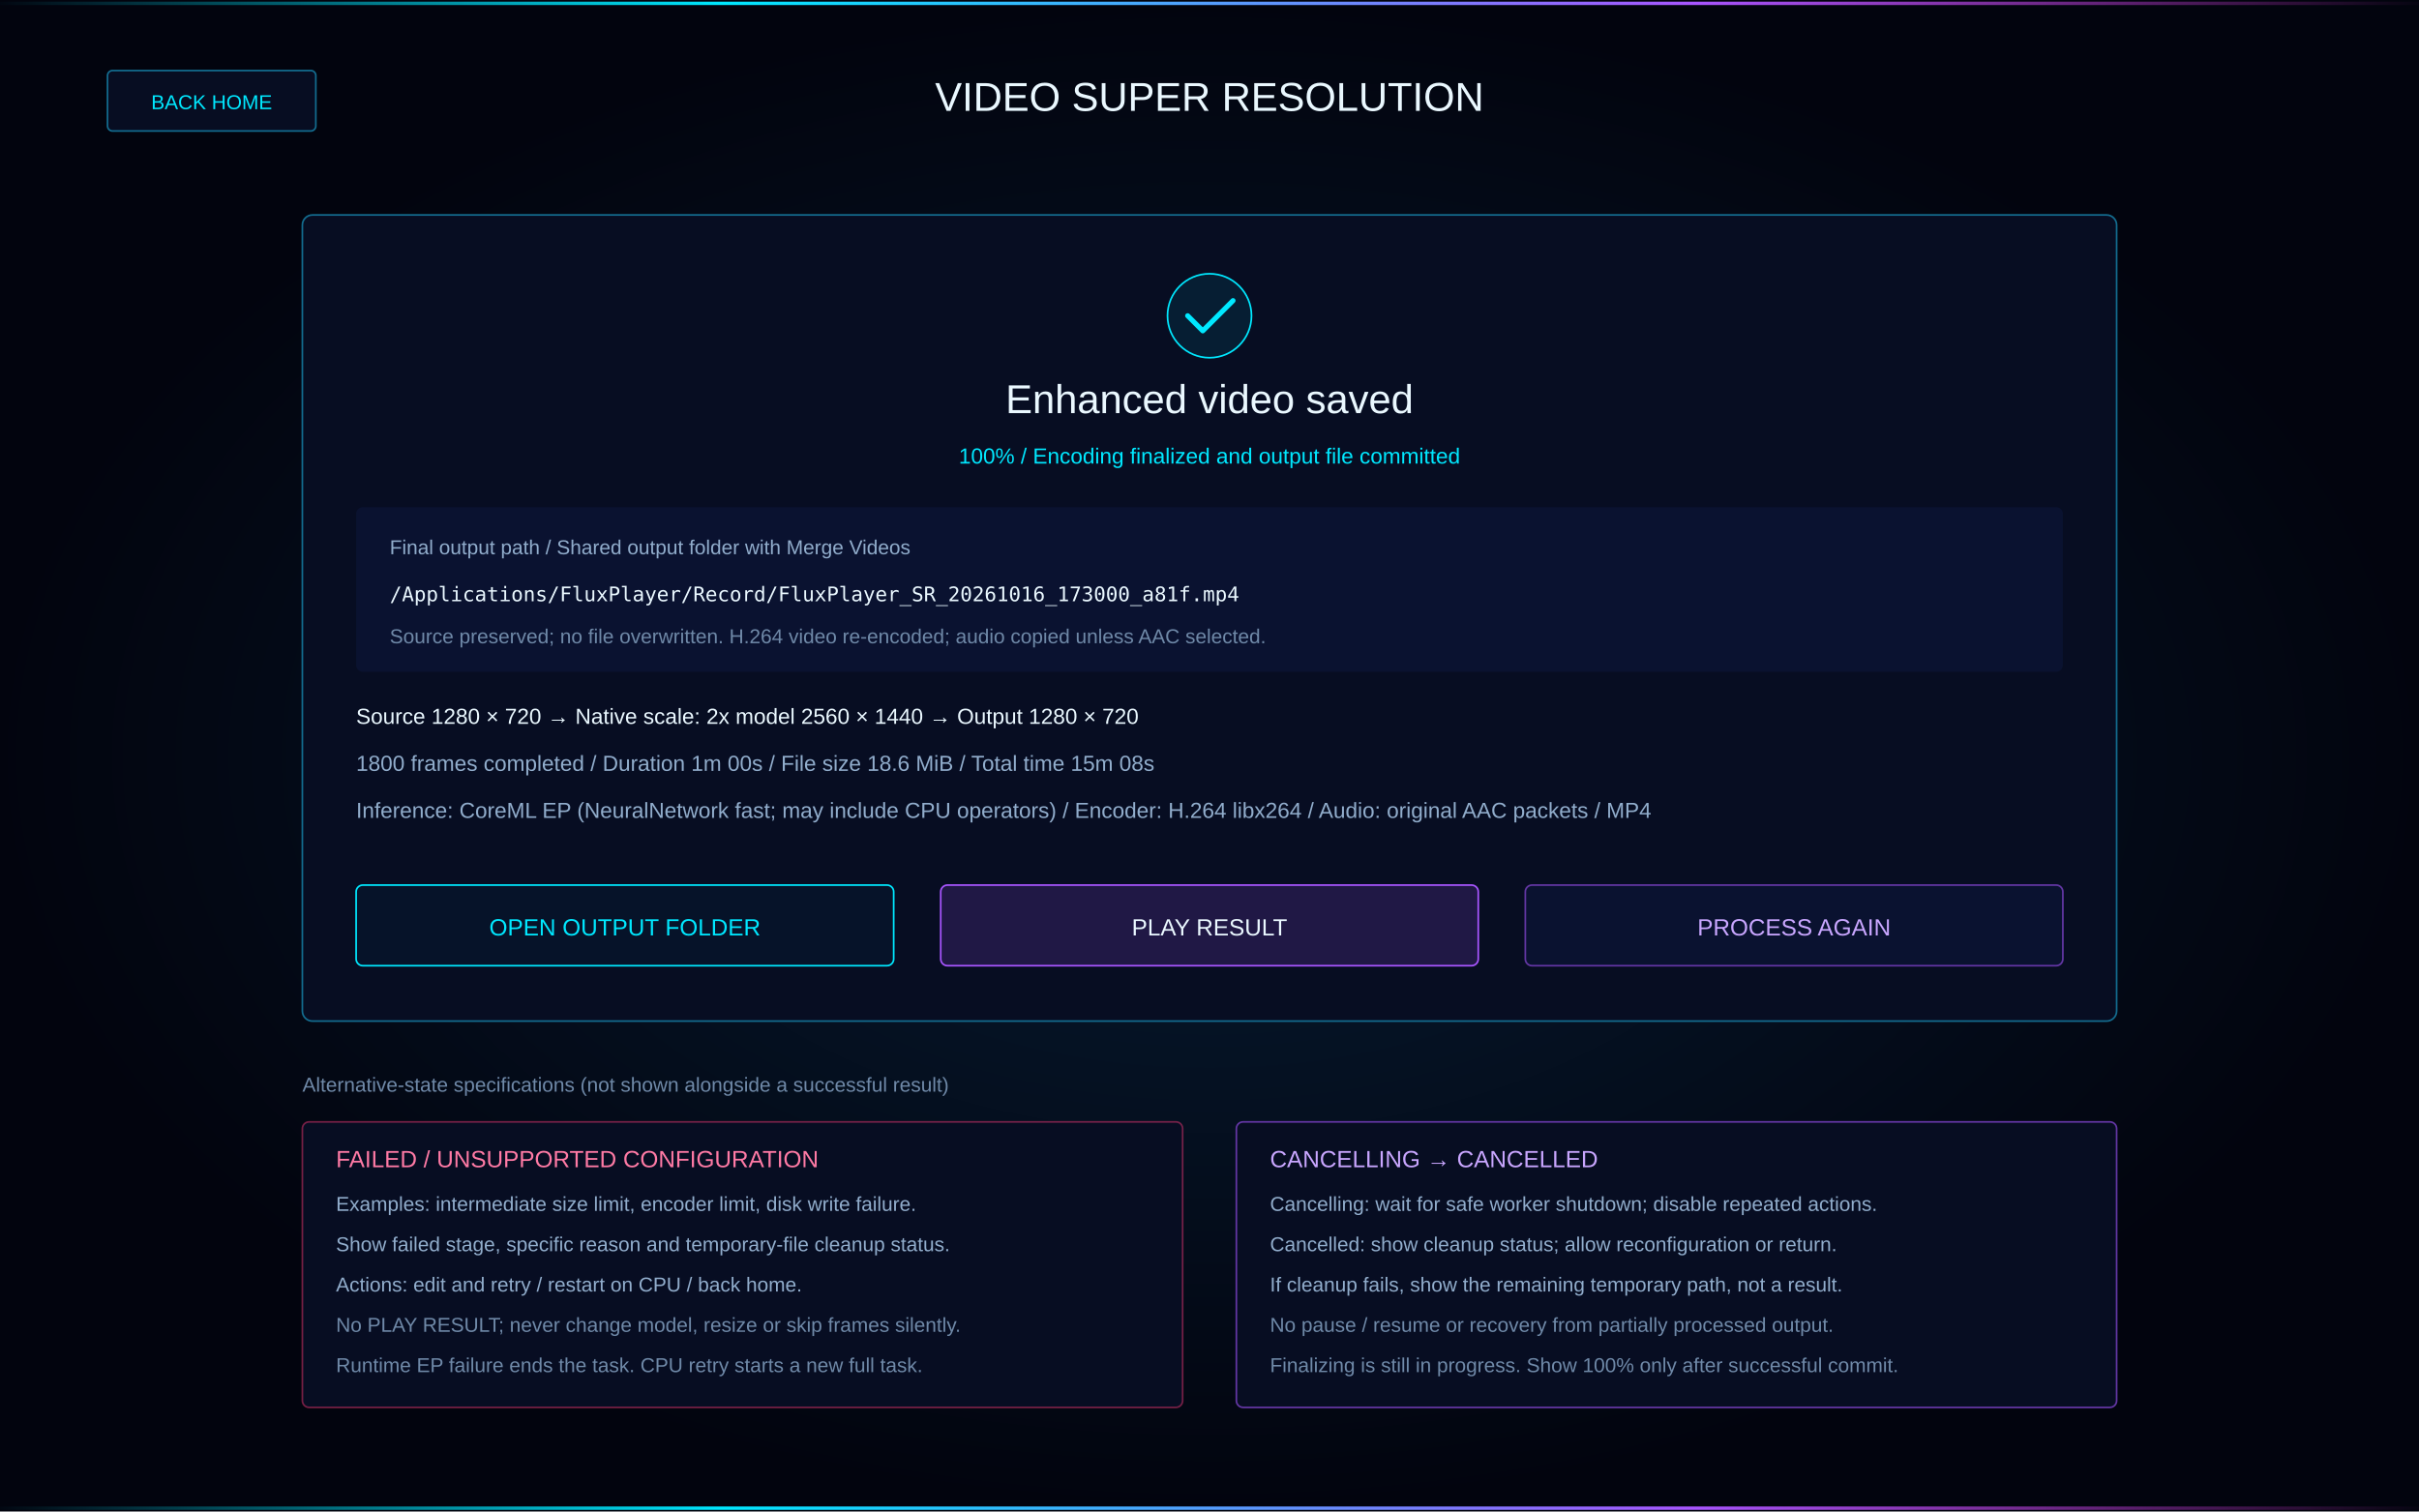
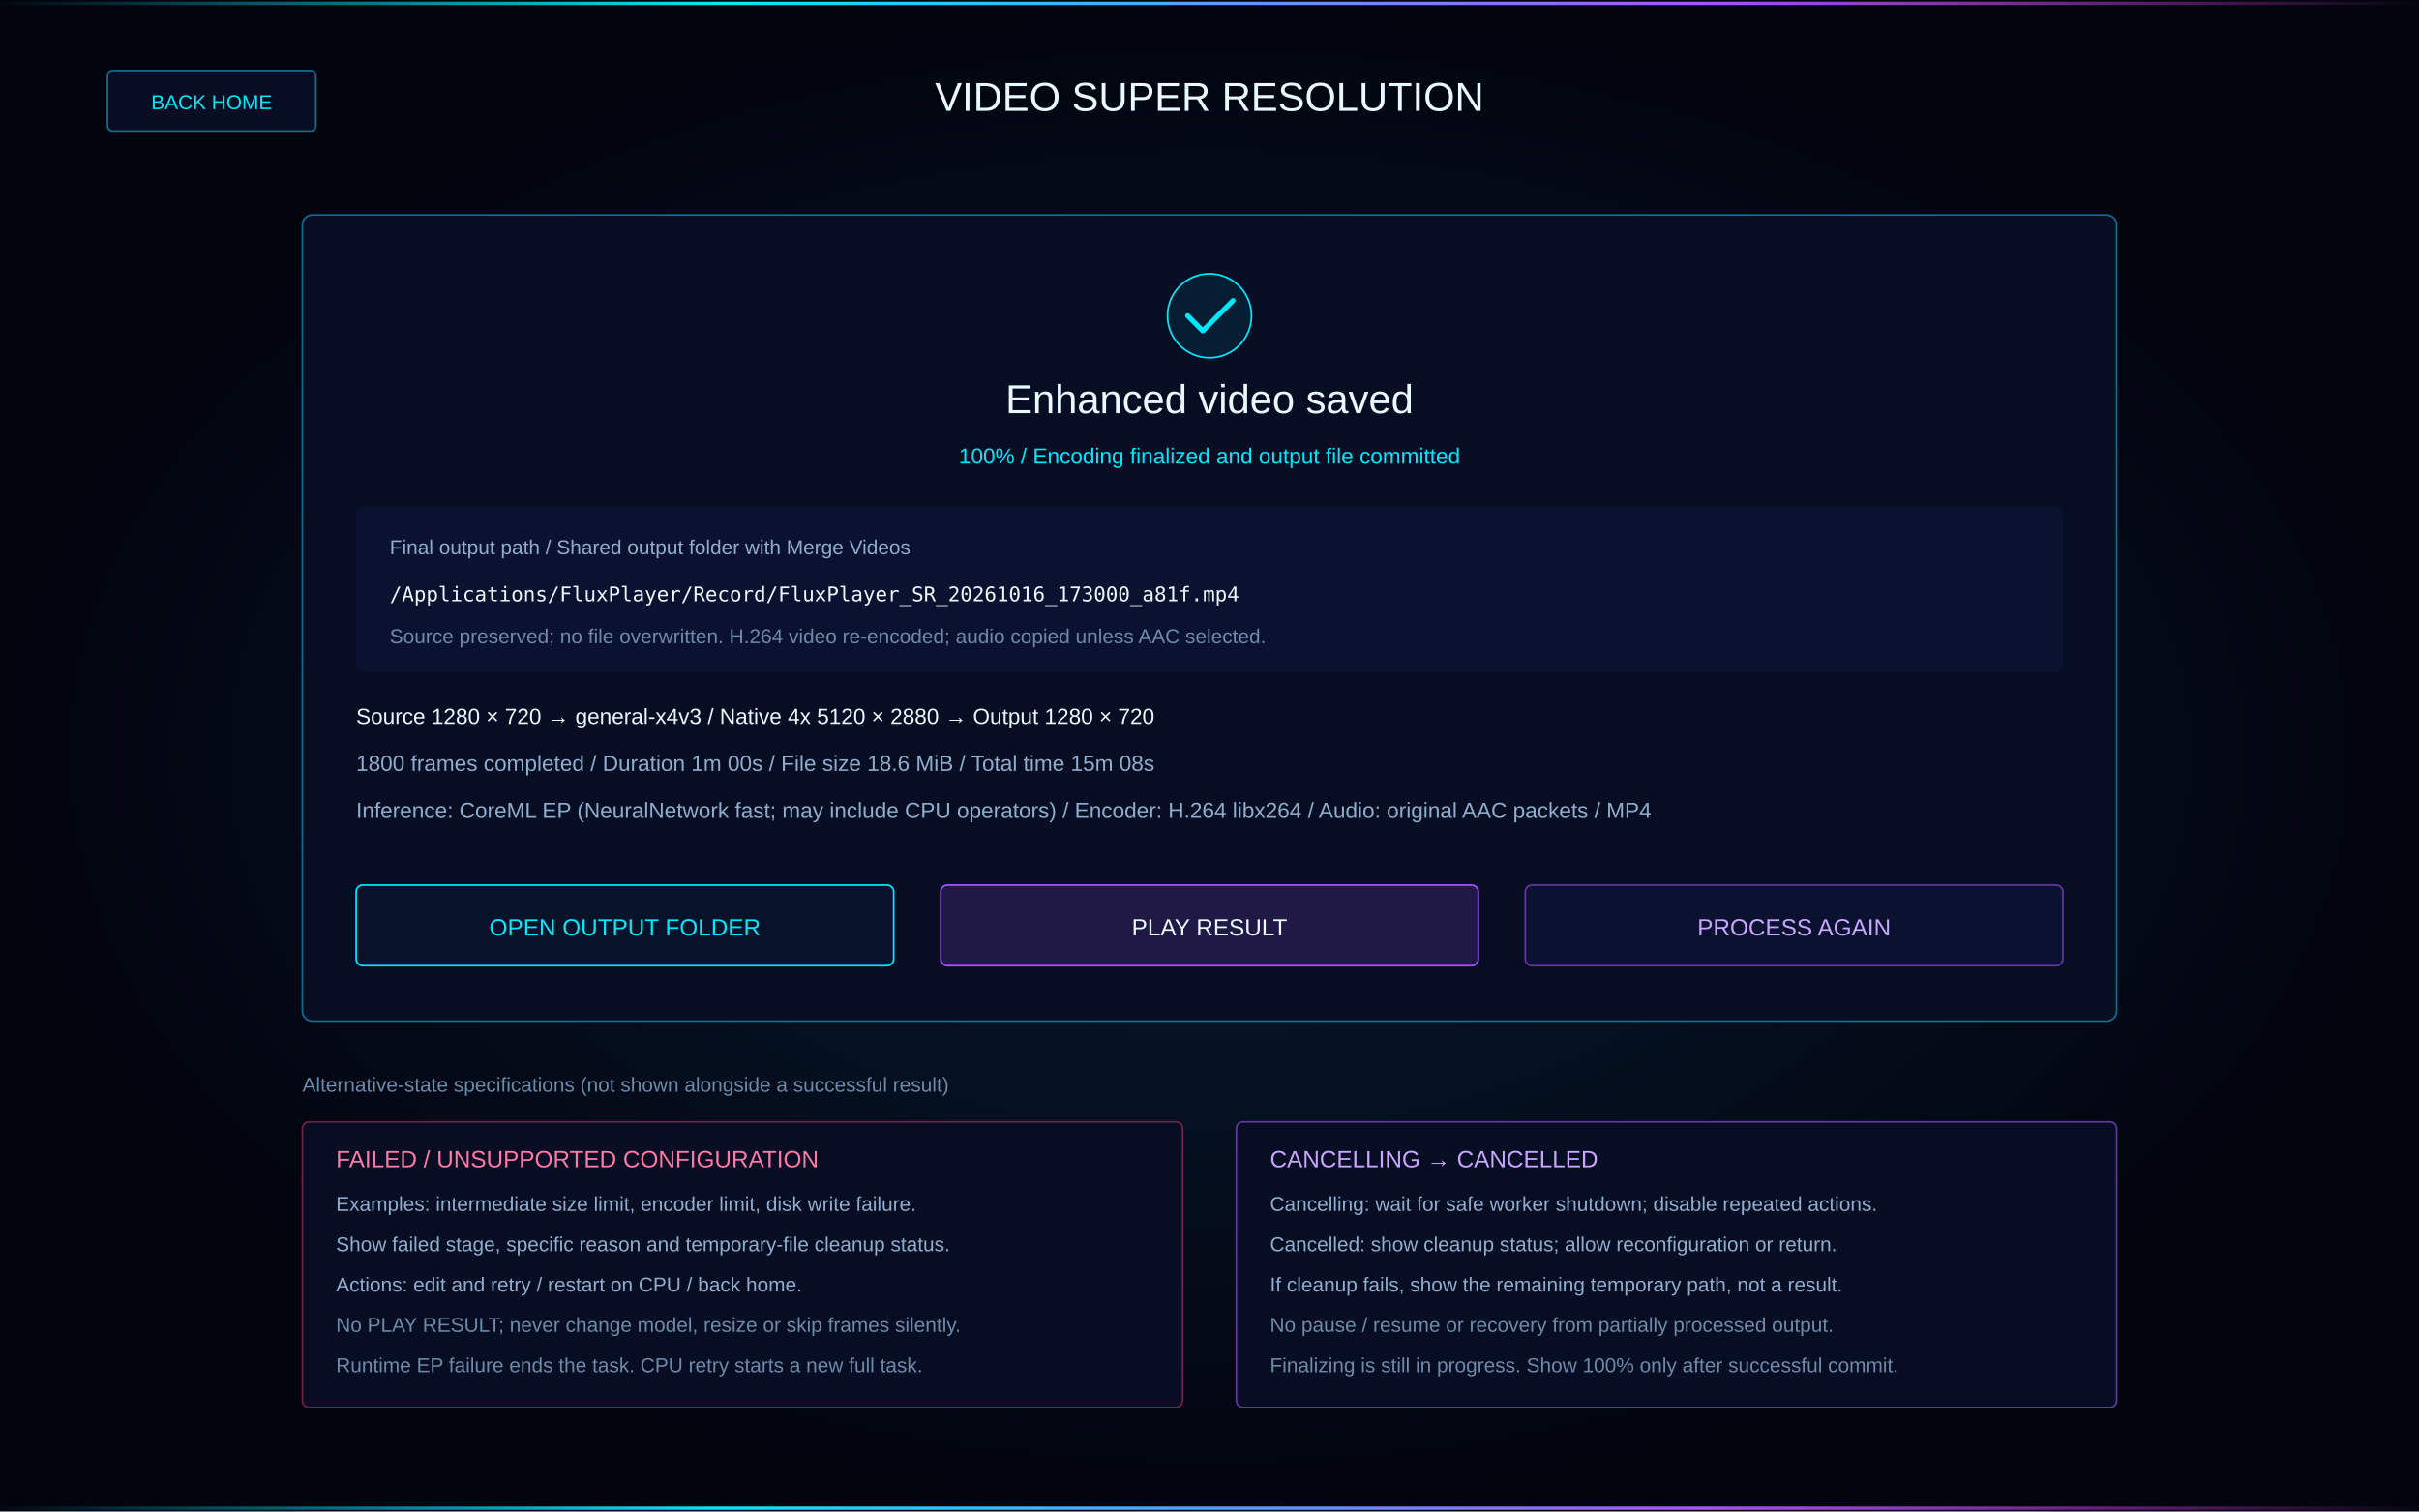
<svg xmlns="http://www.w3.org/2000/svg" width="1440" height="900" viewBox="0 0 1440 900" fill="none">
  <defs>
    <radialGradient id="bg">
      <stop stop-color="#071B31" />
      <stop offset="1" stop-color="#02040E" />
    </radialGradient>
    <linearGradient id="rail">
      <stop stop-color="#00E8FF" stop-opacity="0" />
      <stop offset=".3" stop-color="#00E8FF" />
      <stop offset=".7" stop-color="#A855FF" />
      <stop offset="1" stop-color="#FF3DF2" stop-opacity="0" />
    </linearGradient>
  </defs>
  <rect width="1440" height="900" fill="url(#bg)" />
  <path d="M0 2H1440M0 898H1440" stroke="url(#rail)" stroke-width="2" />
  <g font-family="Arial, sans-serif">
    <a href="mockup_home.svg">
      <rect x="64" y="42" width="124" height="36" rx="3" fill="#070D22" stroke="#136C8F" />
      <text x="126" y="65" text-anchor="middle" font-size="12" fill="#00E8FF">BACK HOME</text>
    </a>
    <text x="720" y="66" text-anchor="middle" font-size="24" fill="#EAF8FF">VIDEO SUPER RESOLUTION</text>
    <rect x="180" y="128" width="1080" height="480" rx="6" fill="#070D22" stroke="#136C8F" />
    <circle cx="720" cy="188" r="25" fill="#00E8FF" fill-opacity=".08" stroke="#00E8FF" />
    <path d="M707 188L716 197L734 179" stroke="#00E8FF" stroke-width="3" stroke-linecap="round" stroke-linejoin="round" />
    <text x="720" y="246" text-anchor="middle" font-size="24" fill="#EAF8FF">Enhanced video saved</text>
    <text x="720" y="276" text-anchor="middle" font-size="13" fill="#00E8FF">100% / Encoding finalized and output file committed</text>
    <rect x="212" y="302" width="1016" height="98" rx="4" fill="#0A1230" />
    <text x="232" y="330" font-size="12" fill="#91ADCC">Final output path / Shared output folder with Merge Videos</text>
    <text x="232" y="358" font-family="Consolas, monospace" font-size="12" fill="#EAF8FF">/Applications/FluxPlayer/Record/FluxPlayer_SR_20261016_173000_a81f.mp4</text>
    <text x="232" y="383" font-size="12" fill="#6F89A8">Source preserved; no file overwritten. H.264 video re-encoded; audio copied unless AAC selected.</text>
-     <text x="212" y="431" font-size="13" fill="#EAF8FF">Source 1280 × 720 → Native scale: 2x model 2560 × 1440 → Output 1280 × 720</text>
+     <text x="212" y="431" font-size="13" fill="#EAF8FF">Source 1280 × 720 → general-x4v3 / Native 4x 5120 × 2880 → Output 1280 × 720</text>
    <text x="212" y="459" font-size="13" fill="#91ADCC">1800 frames completed / Duration 1m 00s / File size 18.6 MiB / Total time 15m 08s</text>
    <text x="212" y="487" font-size="13" fill="#91ADCC">Inference: CoreML EP (NeuralNetwork fast; may include CPU operators) / Encoder: H.264 libx264 / Audio: original AAC packets / MP4</text>
    <g id="result-actions" text-anchor="middle" font-size="14">
      <rect x="212" y="527" width="320" height="48" rx="4" fill="#061329" stroke="#00E8FF" />
      <text x="372" y="557" fill="#00E8FF">OPEN OUTPUT FOLDER</text>
      <rect x="560" y="527" width="320" height="48" rx="4" fill="#A855FF" fill-opacity=".16" stroke="#A855FF" />
      <text x="720" y="557" fill="#EAF8FF">PLAY RESULT</text>
      <a href="mockup_super_resolution.svg">
        <rect x="908" y="527" width="320" height="48" rx="4" fill="#0A1230" stroke="#6336A4" />
        <text x="1068" y="557" fill="#C9A6FF">PROCESS AGAIN</text>
      </a>
    </g>
    <g id="alternative-state-spec">
      <text x="180" y="650" font-size="12" fill="#6F89A8">Alternative-state specifications (not shown alongside a successful result)</text>
      <rect x="180" y="668" width="524" height="170" rx="4" fill="#070D22" stroke="#FF3B7A" stroke-opacity=".45" />
      <text x="200" y="695" font-size="14" fill="#FF7AA5">FAILED / UNSUPPORTED CONFIGURATION</text>
      <text x="200" y="721" font-size="12" fill="#91ADCC">Examples: intermediate size limit, encoder limit, disk write failure.</text>
      <text x="200" y="745" font-size="12" fill="#91ADCC">Show failed stage, specific reason and temporary-file cleanup status.</text>
      <text x="200" y="769" font-size="12" fill="#91ADCC">Actions: edit and retry / restart on CPU / back home.</text>
      <text x="200" y="793" font-size="12" fill="#6F89A8">No PLAY RESULT; never change model, resize or skip frames silently.</text>
      <text x="200" y="817" font-size="12" fill="#6F89A8">Runtime EP failure ends the task. CPU retry starts a new full task.</text>
      <rect x="736" y="668" width="524" height="170" rx="4" fill="#070D22" stroke="#6336A4" />
      <text x="756" y="695" font-size="14" fill="#C9A6FF">CANCELLING → CANCELLED</text>
      <text x="756" y="721" font-size="12" fill="#91ADCC">Cancelling: wait for safe worker shutdown; disable repeated actions.</text>
      <text x="756" y="745" font-size="12" fill="#91ADCC">Cancelled: show cleanup status; allow reconfiguration or return.</text>
      <text x="756" y="769" font-size="12" fill="#91ADCC">If cleanup fails, show the remaining temporary path, not a result.</text>
      <text x="756" y="793" font-size="12" fill="#6F89A8">No pause / resume or recovery from partially processed output.</text>
      <text x="756" y="817" font-size="12" fill="#6F89A8">Finalizing is still in progress. Show 100% only after successful commit.</text>
    </g>
  </g>
</svg>
